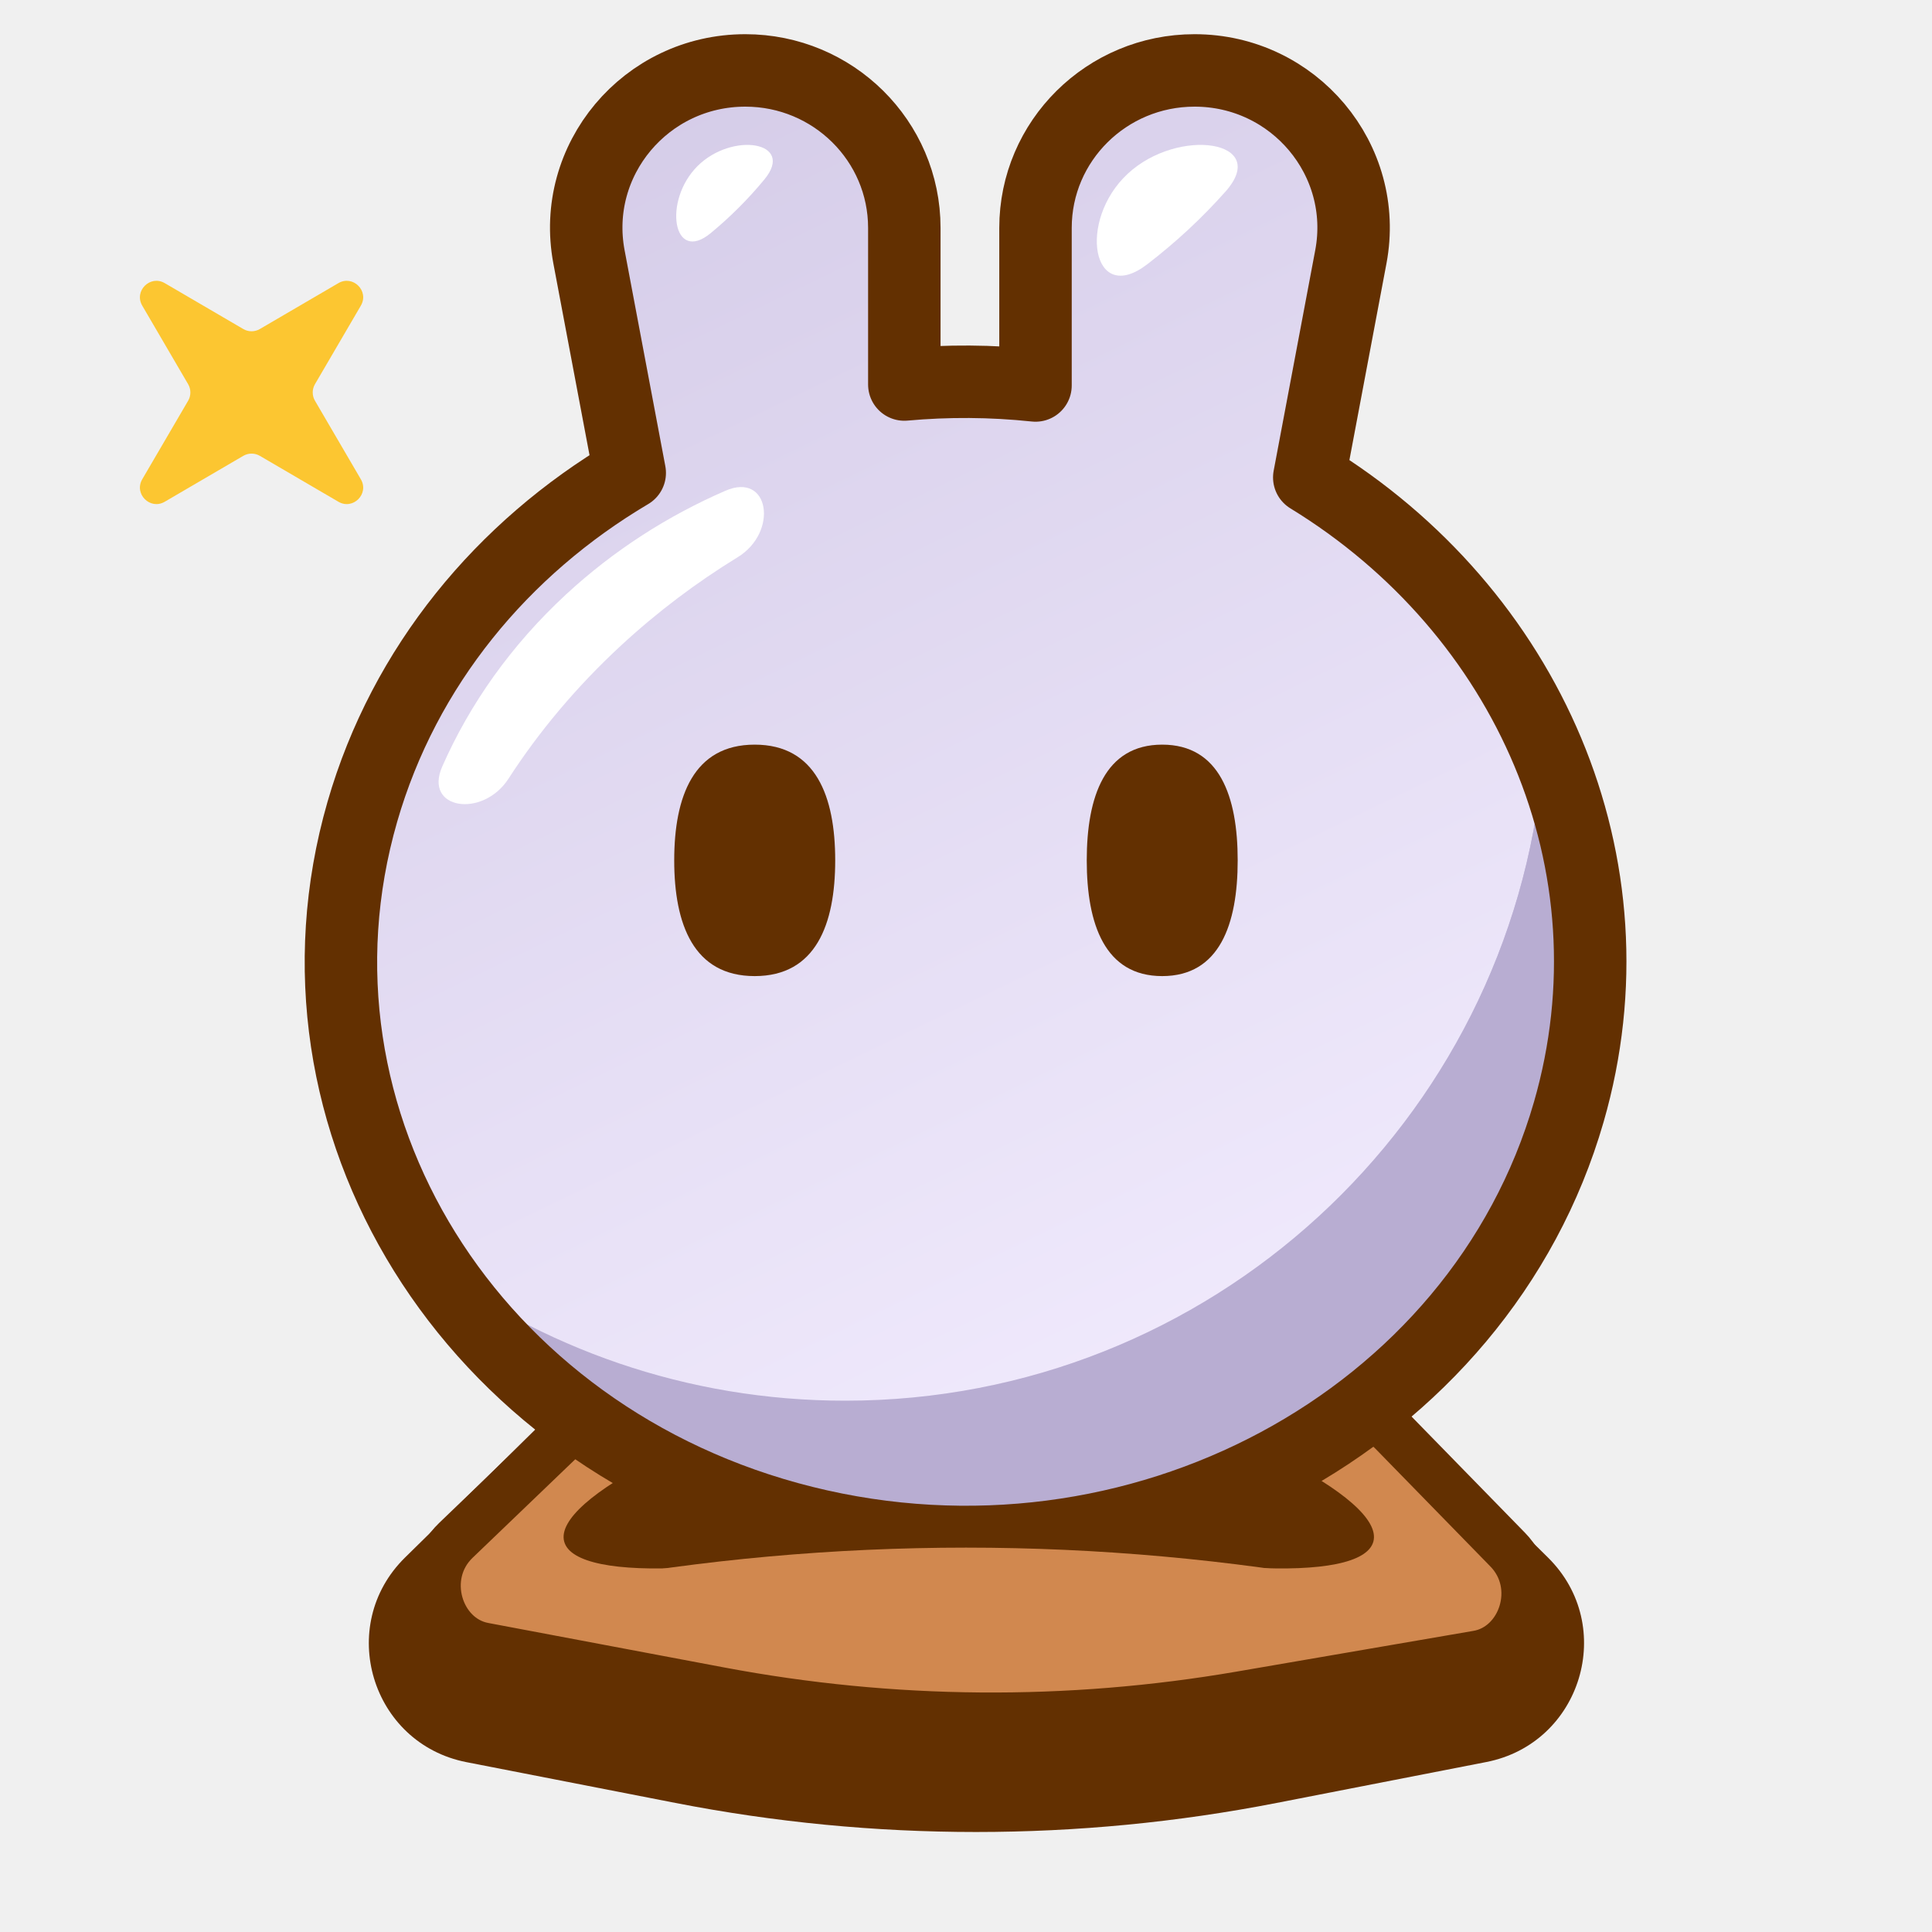
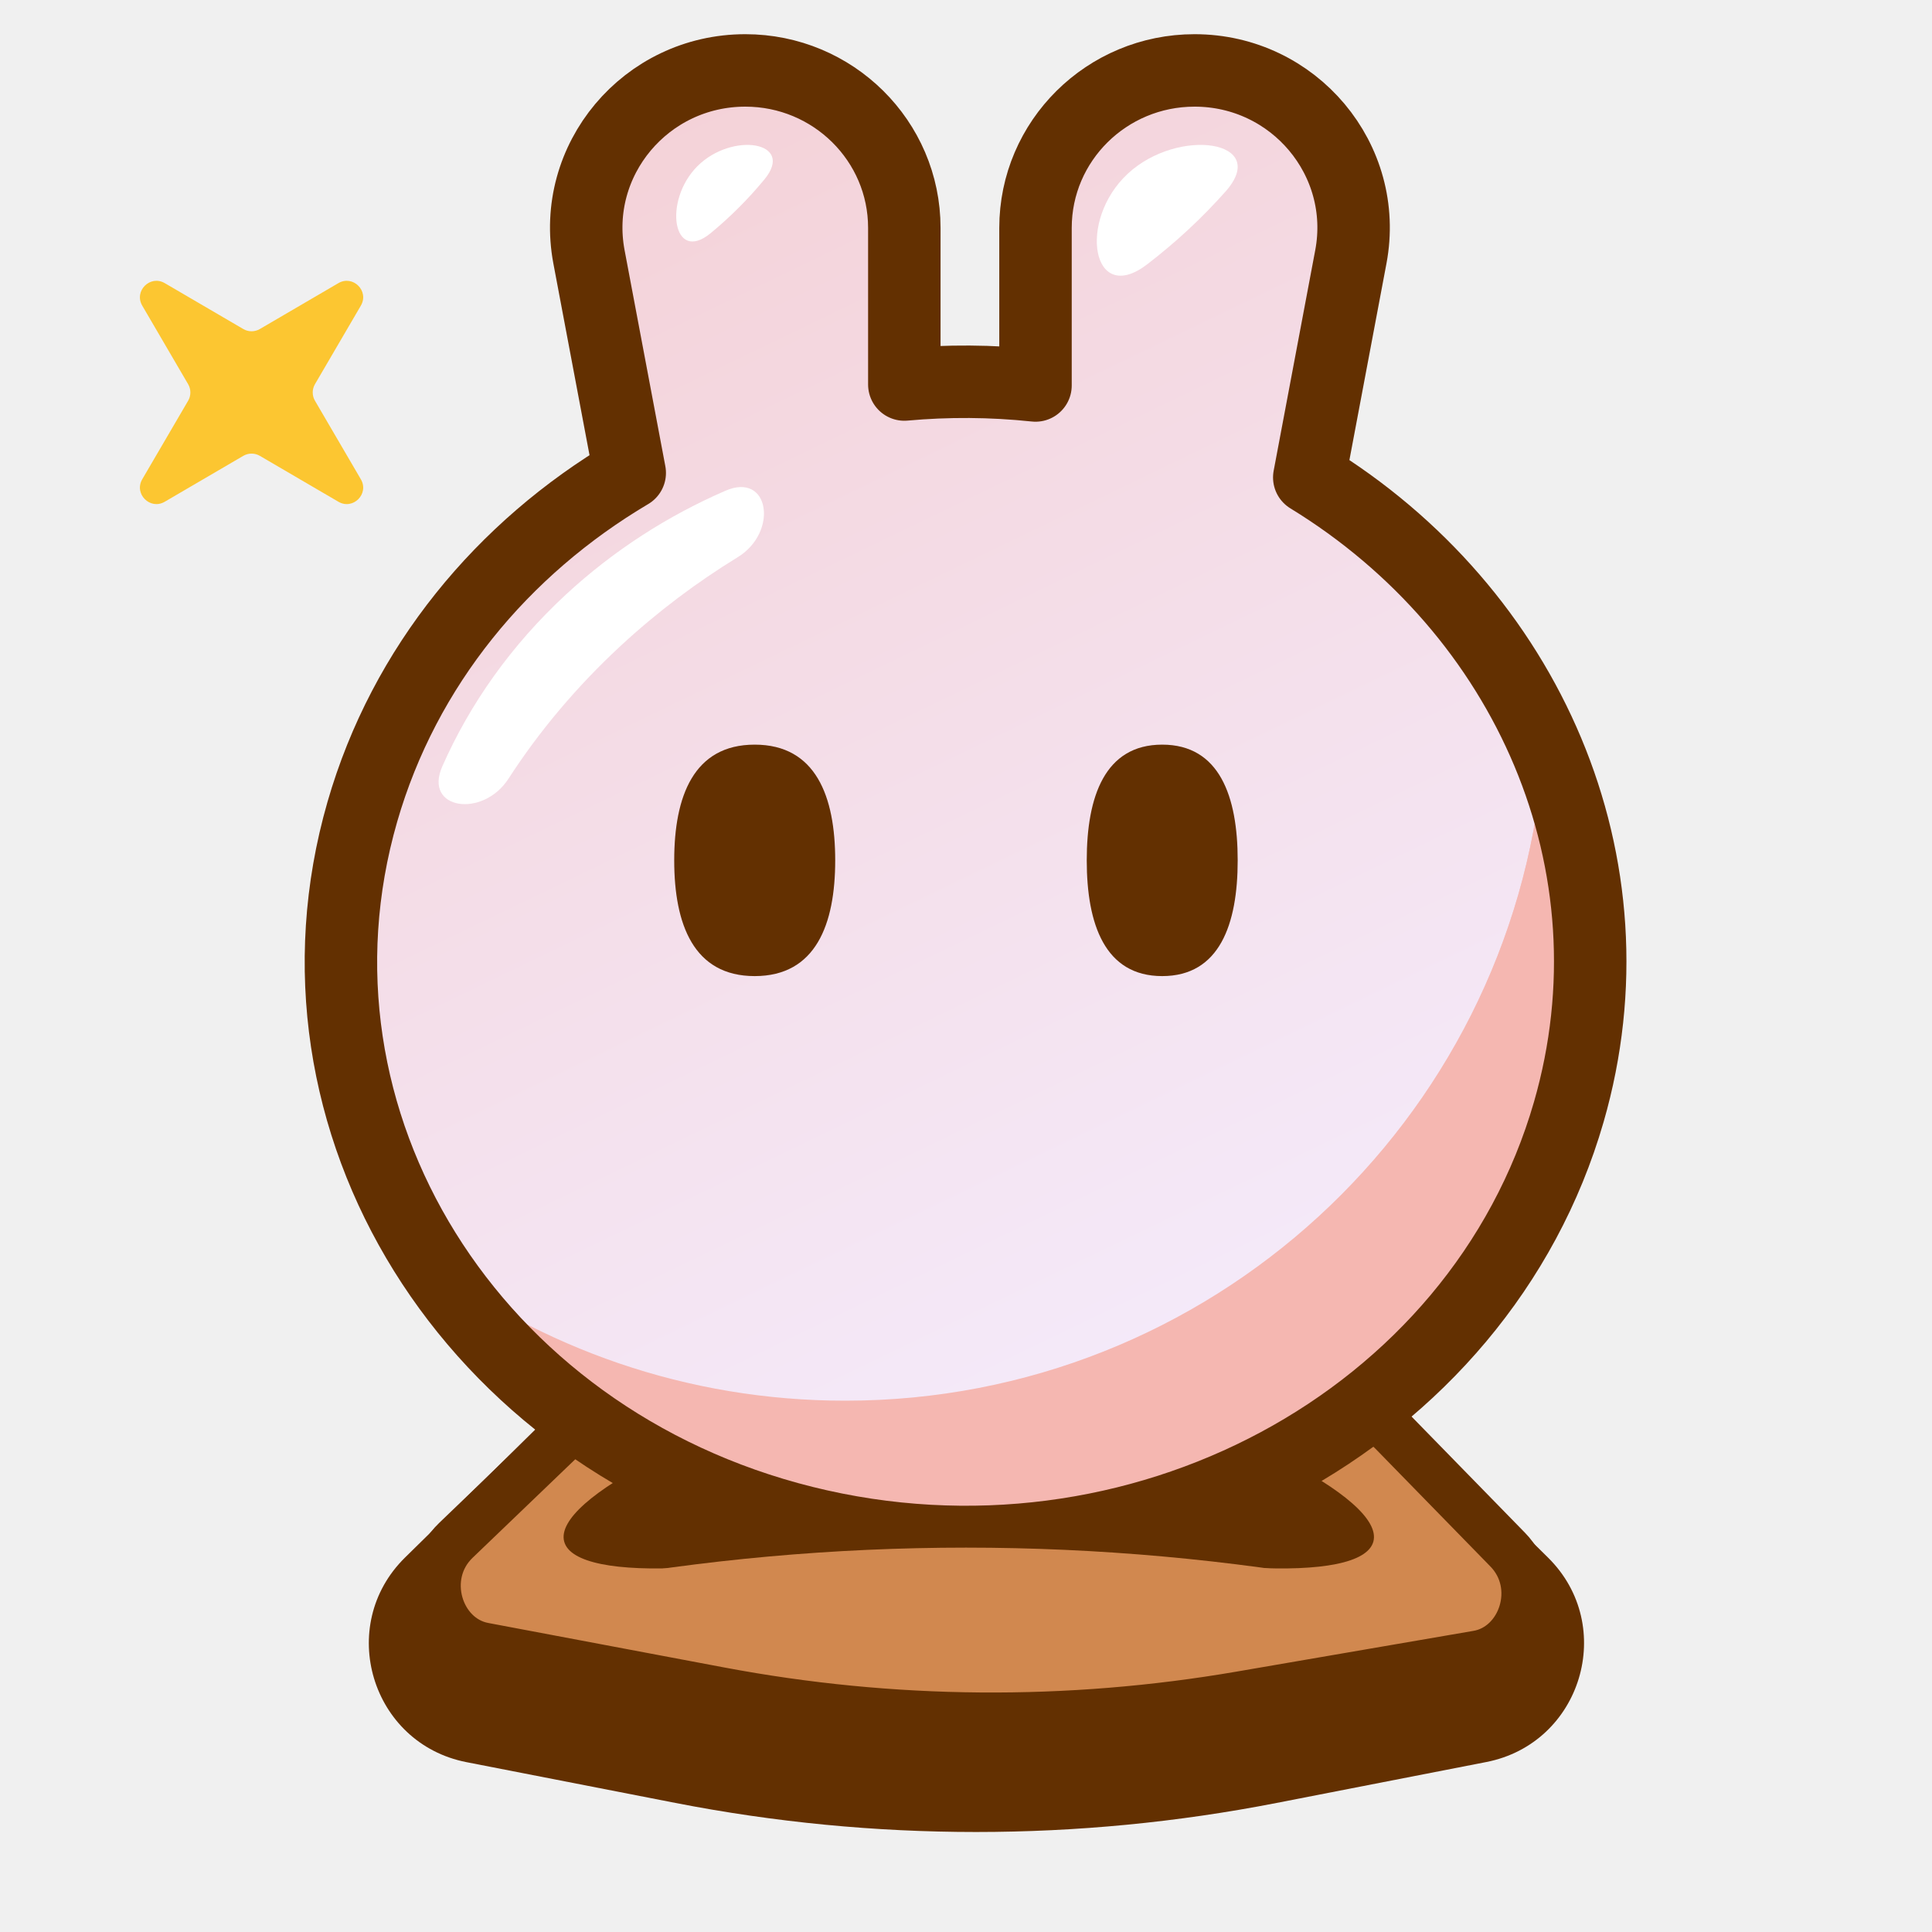
<svg xmlns="http://www.w3.org/2000/svg" width="40" height="40" fill="none" viewBox="0 0 40 40">
  <path fill="#633001" d="M11.18 29.501C11.789 28.904 12.66 28.657 13.491 28.848L16.296 29.491C18.857 30.078 21.518 30.081 24.081 29.499L26.963 28.845C27.795 28.656 28.666 28.905 29.274 29.505L32.051 32.249C33.48 33.661 32.744 36.096 30.772 36.481L26.431 37.328C22.321 38.13 18.095 38.13 13.985 37.328L9.66 36.484C7.685 36.099 6.951 33.657 8.386 32.247L11.18 29.501Z" />
  <path fill="#D1884F" stroke="#633001" d="M11.837 29.59C12.302 29.145 12.927 28.959 13.531 29.075L17.066 29.753C19.182 30.159 21.35 30.163 23.467 29.764L27.1 29.08C27.724 28.962 28.369 29.167 28.835 29.645L31.214 32.082C31.947 32.832 31.518 34.099 30.592 34.258L25.685 35.102C22.113 35.716 18.468 35.687 14.905 35.015L10.015 34.093C9.08 33.917 8.677 32.621 9.439 31.891L11.837 29.59Z" />
  <ellipse cx="20.787" cy="29.867" fill="#633001" rx="7.917" ry="1.667" transform="rotate(15 20.7868 29.8669)" />
  <ellipse cx="7.917" cy="1.667" fill="#633001" rx="7.917" ry="1.667" transform="matrix(-0.965926 0.258819 0.258819 0.965926 26.5439 26.208)" />
  <path fill="url(#paint0_linear_628_6448)" d="M24.732 1.458C22.913 1.458 21.439 2.918 21.439 4.719L21.439 7.981C20.524 7.884 19.614 7.88 18.723 7.962V4.719C18.723 2.918 17.249 1.458 15.431 1.458C13.37 1.458 11.816 3.311 12.194 5.317L13.038 9.791C10.408 11.348 8.373 13.788 7.502 16.807C5.654 23.213 9.747 29.797 16.645 31.513C23.542 33.23 30.631 29.428 32.48 23.023C33.959 17.895 31.632 12.653 27.107 9.885L27.968 5.317C28.346 3.311 26.792 1.458 24.732 1.458Z" />
  <path fill="#F4EEFF" fill-opacity=".5" d="M24.732 1.458C22.913 1.458 21.439 2.918 21.439 4.719L21.439 7.981C20.524 7.884 19.614 7.88 18.723 7.962V4.719C18.723 2.918 17.249 1.458 15.431 1.458C13.37 1.458 11.816 3.311 12.194 5.317L13.038 9.791C10.408 11.348 8.373 13.788 7.502 16.807C5.654 23.213 9.747 29.797 16.645 31.513C23.542 33.23 30.631 29.428 32.48 23.023C33.959 17.895 31.632 12.653 27.107 9.885L27.968 5.317C28.346 3.311 26.792 1.458 24.732 1.458Z" />
  <path fill="url(#paint1_linear_628_6448)" fill-rule="evenodd" d="M31.938 15.845C31.26 23.222 25.055 29 17.5 29C14.221 29 11.197 27.912 8.768 26.077C10.445 28.512 13.068 30.395 16.311 31.202C23.209 32.919 30.298 29.117 32.146 22.712C32.824 20.364 32.703 17.992 31.938 15.845Z" clip-rule="evenodd" />
-   <path fill="#B8ADD2" fill-rule="evenodd" d="M31.938 15.845C31.26 23.222 25.055 29 17.5 29C14.221 29 11.197 27.912 8.768 26.077C10.445 28.512 13.068 30.395 16.311 31.202C23.209 32.919 30.298 29.117 32.146 22.712C32.824 20.364 32.703 17.992 31.938 15.845Z" clip-rule="evenodd" />
+   <path fill="#F5B7B1" fill-rule="evenodd" d="M31.938 15.845C31.26 23.222 25.055 29 17.5 29C14.221 29 11.197 27.912 8.768 26.077C10.445 28.512 13.068 30.395 16.311 31.202C23.209 32.919 30.298 29.117 32.146 22.712C32.824 20.364 32.703 17.992 31.938 15.845Z" clip-rule="evenodd" />
  <path fill="#FCC631" d="M7.006 5.862C7.308 5.686 7.648 6.025 7.471 6.328L6.521 7.954C6.459 8.06 6.459 8.191 6.521 8.297L7.471 9.923C7.648 10.225 7.308 10.565 7.006 10.388L5.38 9.438C5.274 9.376 5.143 9.376 5.037 9.438L3.411 10.388C3.109 10.565 2.769 10.225 2.945 9.923L3.895 8.297C3.957 8.191 3.957 8.06 3.895 7.954L2.945 6.328C2.769 6.025 3.109 5.686 3.411 5.862L5.037 6.812C5.143 6.874 5.274 6.874 5.38 6.812L7.006 5.862Z" />
  <path fill="#fff" d="M14.715 4.826C13.932 5.473 13.722 4.158 14.44 3.44C15.158 2.722 16.473 2.932 15.826 3.715C15.661 3.915 15.484 4.11 15.297 4.297C15.11 4.484 14.915 4.661 14.715 4.826Z" />
  <path fill="#fff" d="M23.752 5.472C22.609 6.349 22.302 4.568 23.35 3.596C24.398 2.623 26.315 2.908 25.371 3.968C25.13 4.239 24.873 4.502 24.6 4.756C24.326 5.01 24.043 5.248 23.752 5.472Z" />
  <path fill="#633001" d="M17.292 17.813C17.292 19.136 16.891 20.209 15.625 20.209C14.36 20.209 13.959 19.136 13.959 17.813C13.959 16.49 14.36 15.417 15.625 15.417C16.891 15.417 17.292 16.49 17.292 17.813Z" />
  <path fill="#633001" d="M25.625 17.813C25.625 19.136 25.249 20.209 24.062 20.209C22.876 20.209 22.5 19.136 22.5 17.813C22.5 16.49 22.876 15.417 24.062 15.417C25.249 15.417 25.625 16.49 25.625 17.813Z" />
  <path fill="#fff" d="M15.02 10.16C15.933 9.764 16.121 11.018 15.272 11.537C14.425 12.056 13.614 12.665 12.858 13.364C11.935 14.218 11.157 15.148 10.527 16.123C9.996 16.944 8.763 16.762 9.157 15.868C9.728 14.573 10.582 13.36 11.717 12.309C12.705 11.395 13.825 10.679 15.02 10.16Z" />
  <path stroke="#633001" stroke-linejoin="round" stroke-width="1.5" d="M24.732 1.458C22.913 1.458 21.439 2.918 21.439 4.718L21.439 7.981C20.524 7.884 19.614 7.88 18.723 7.961V4.718C18.723 2.918 17.249 1.458 15.431 1.458C13.37 1.458 11.816 3.311 12.194 5.317L13.038 9.791C10.408 11.348 8.373 13.788 7.502 16.807C5.654 23.212 9.747 29.797 16.645 31.513C23.542 33.229 30.631 29.428 32.48 23.022C33.959 17.895 31.632 12.653 27.107 9.885L27.968 5.317C28.346 3.311 26.792 1.458 24.732 1.458Z" />
  <path fill="#D1884F" d="M11.875 32.774C17.246 31.798 22.754 31.798 28.125 32.774V33.334H11.875V32.774Z" />
  <defs>
    <linearGradient id="paint0_linear_628_6448" x1="13" x2="27" y1="3" y2="32" gradientUnits="userSpaceOnUse">
-       <stop stop-color="#B8ADD2" />
+       <stop stop-color="#F5B7B1" />
      <stop offset="1" stop-color="#F4EEFF" />
    </linearGradient>
    <linearGradient id="paint1_linear_628_6448" x1="19.657" x2="19.657" y1="14.6" y2="31.615" gradientUnits="userSpaceOnUse">
-       <stop stop-color="#B8ADD2" />
+       <stop stop-color="#F5B7B1" />
      <stop offset="1" stop-color="#F4EEFF" />
    </linearGradient>
  </defs>
</svg>
